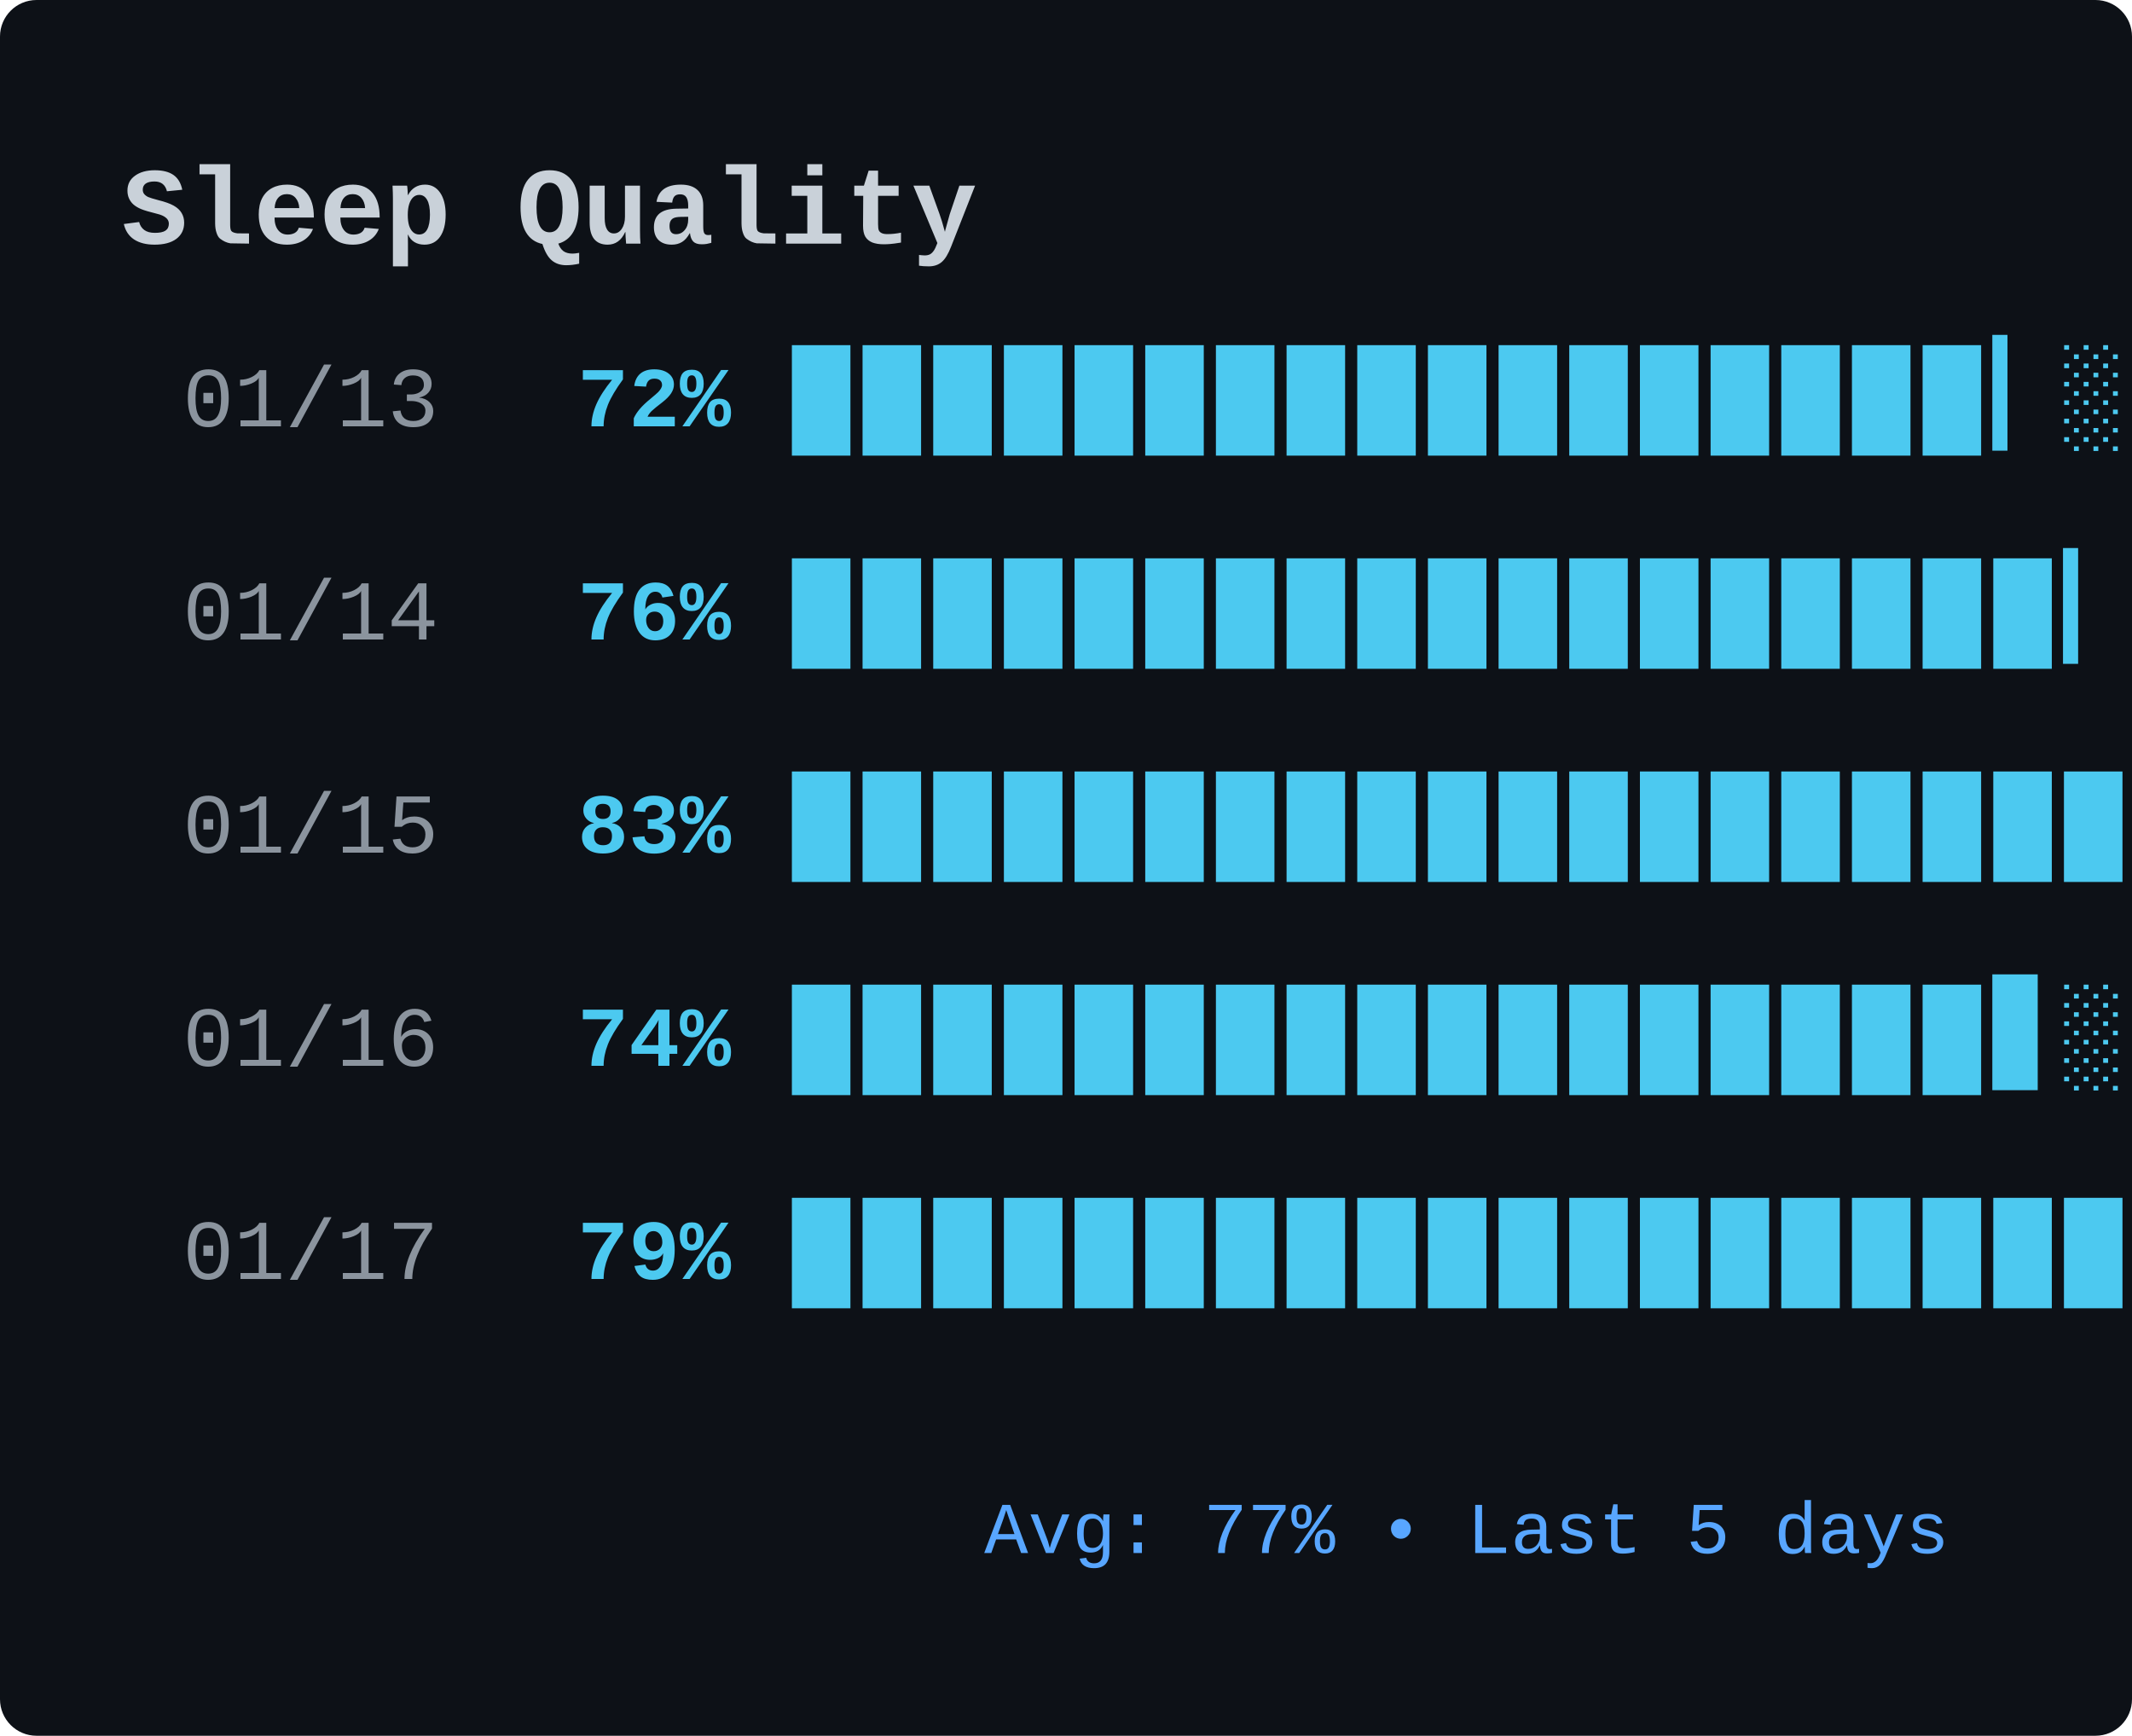
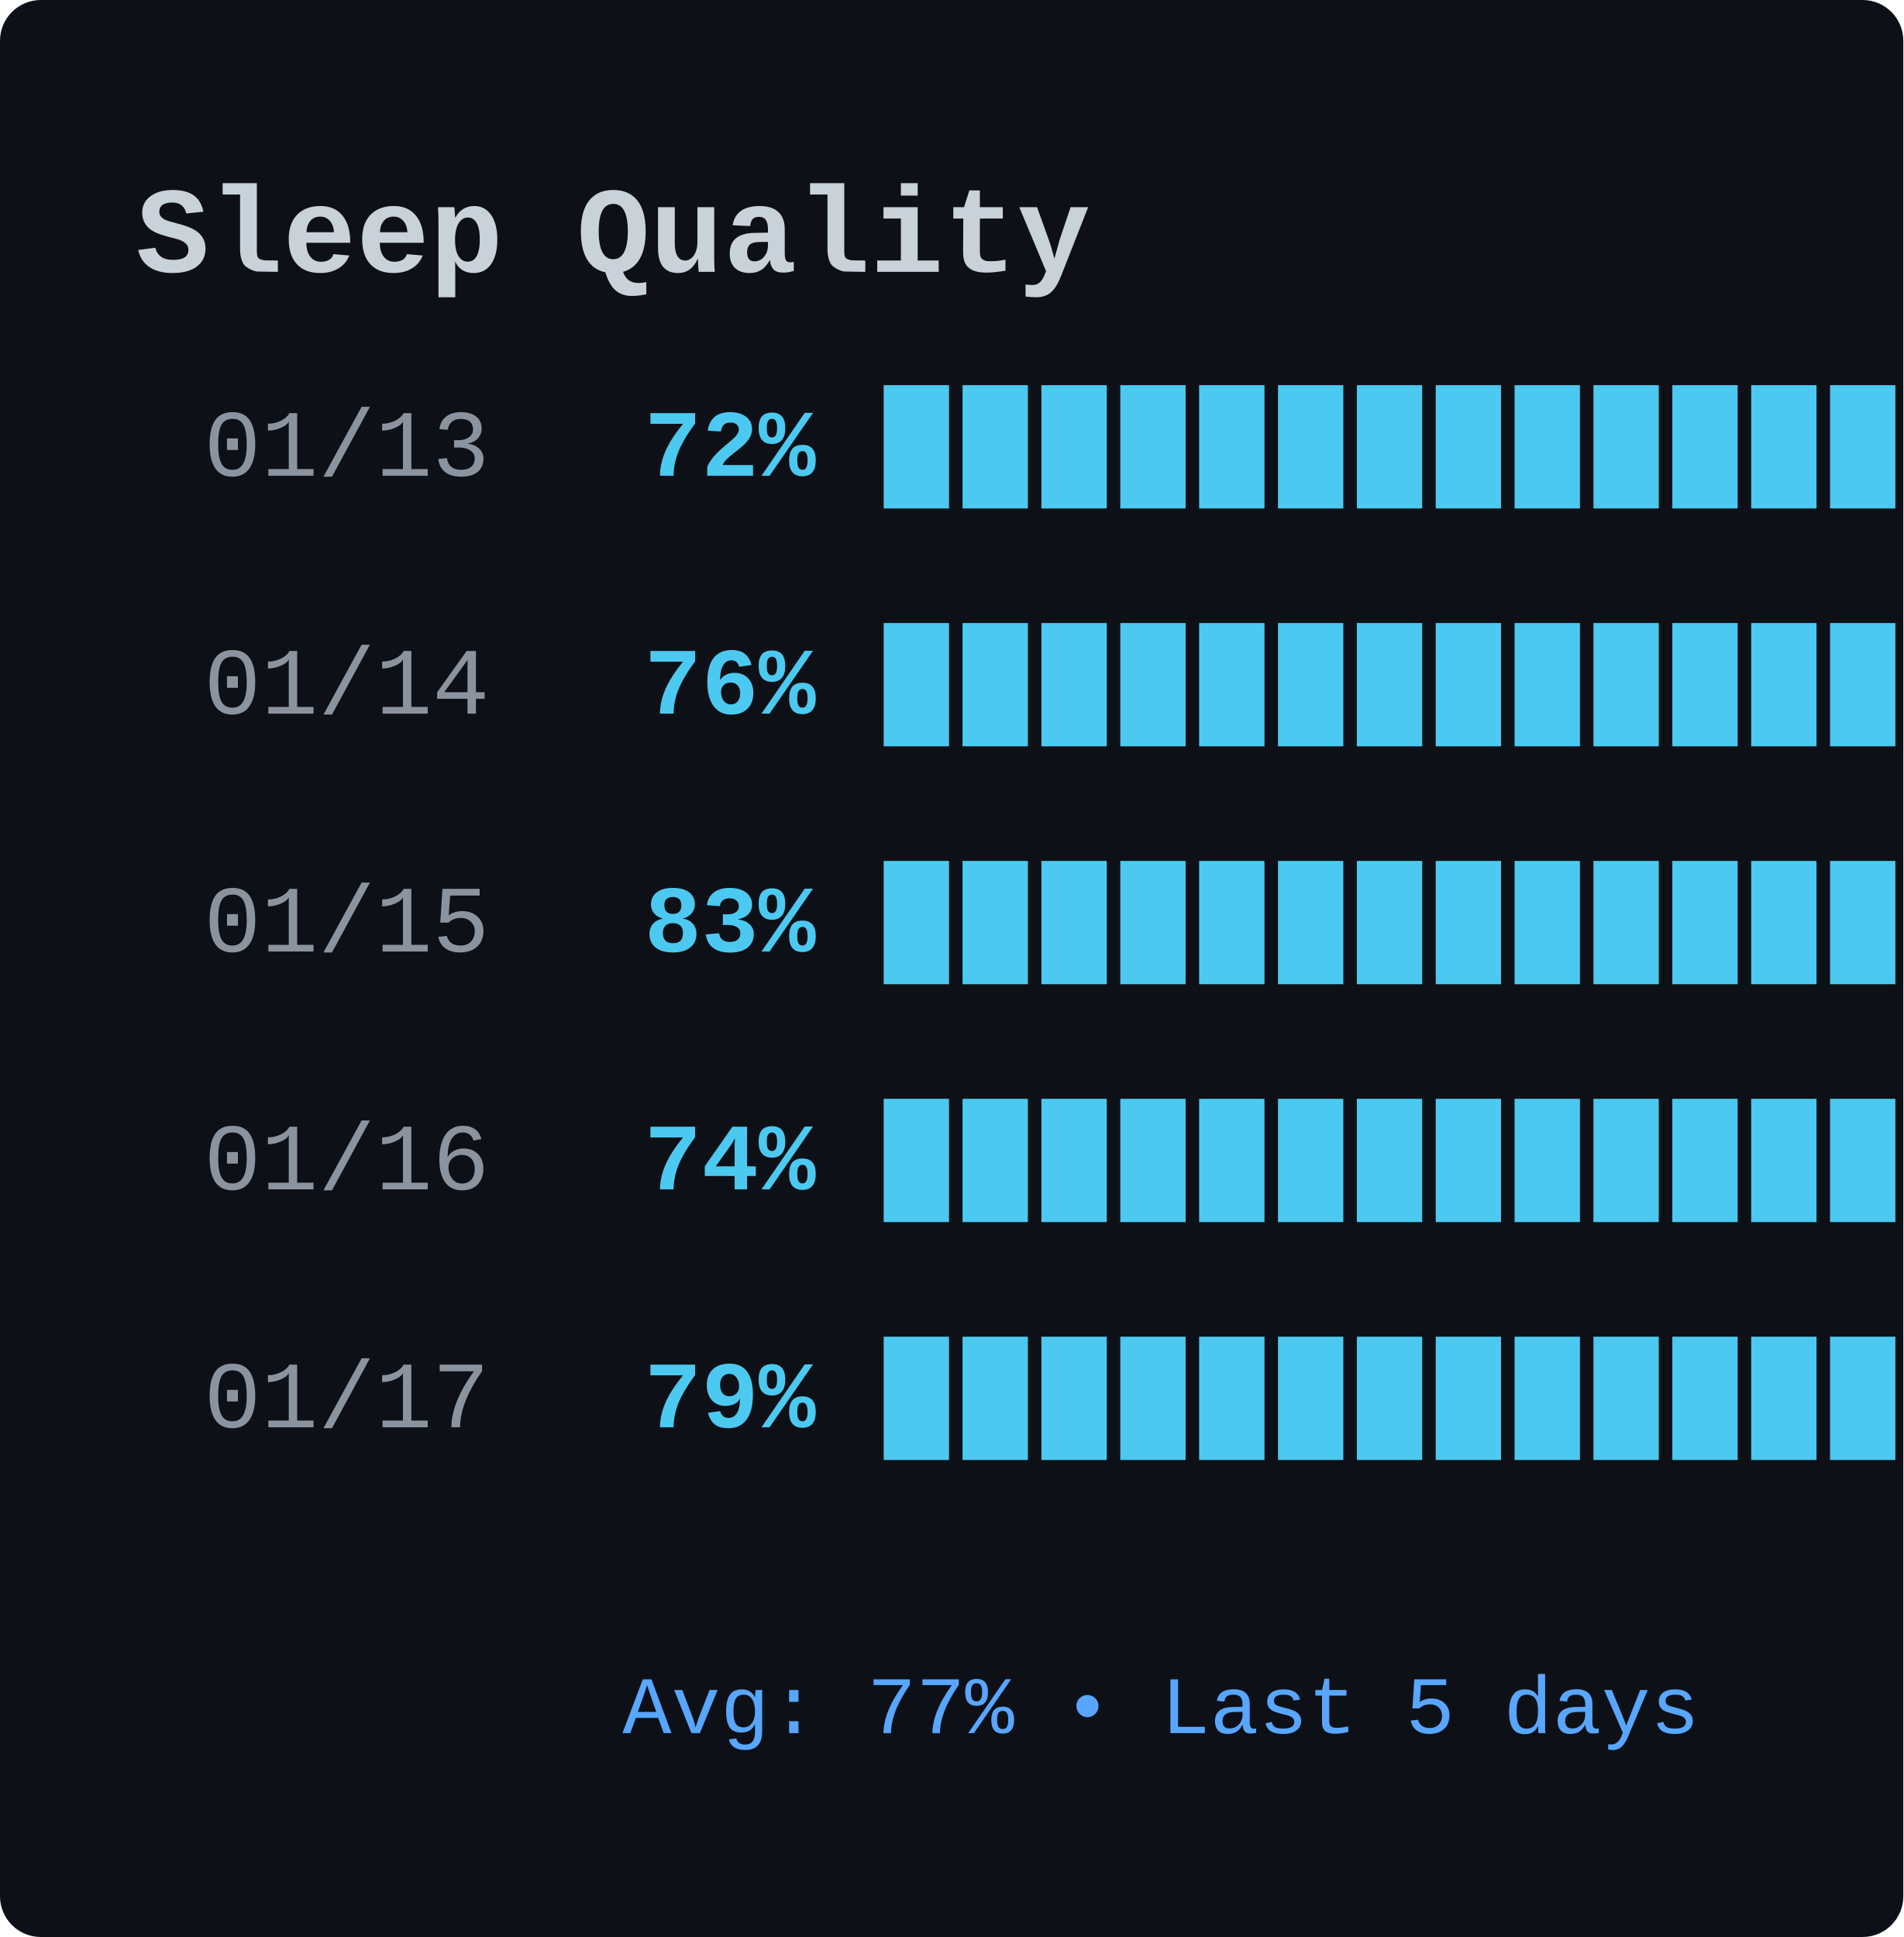
- <svg xmlns="http://www.w3.org/2000/svg" width="350" height="285">
-   <rect width="350" height="285" fill="#0d1117" rx="6" />
+ <svg xmlns="http://www.w3.org/2000/svg" width="280" height="285">
+   <rect width="280" height="285" fill="#0d1117" rx="6" />
  <text x="20" y="40" font-family="'SF Mono', 'Courier New', monospace" font-size="18" font-weight="bold" fill="#c9d1d9">
        Sleep Quality
    </text>
  <text x="30" y="70" font-family="'SF Mono', 'Courier New', monospace" font-size="14" fill="#8b949e">
        01/13
    </text>
  <text x="120" y="70" font-family="'SF Mono', 'Courier New', monospace" font-size="14" fill="#4cc9f0" font-weight="bold" text-anchor="end">
        72%
    </text>
  <text x="130" y="70" font-family="'SF Mono', 'Courier New', monospace" font-size="16" fill="#4cc9f0" letter-spacing="2">
-         █████████████████▎░░
+         ██████████████▍░░░░░
    </text>
  <text x="30" y="105" font-family="'SF Mono', 'Courier New', monospace" font-size="14" fill="#8b949e">
        01/14
    </text>
  <text x="120" y="105" font-family="'SF Mono', 'Courier New', monospace" font-size="14" fill="#4cc9f0" font-weight="bold" text-anchor="end">
        76%
    </text>
  <text x="130" y="105" font-family="'SF Mono', 'Courier New', monospace" font-size="16" fill="#4cc9f0" letter-spacing="2">
-         ██████████████████▎░
+         ███████████████▏░░░░
    </text>
  <text x="30" y="140" font-family="'SF Mono', 'Courier New', monospace" font-size="14" fill="#8b949e">
        01/15
    </text>
  <text x="120" y="140" font-family="'SF Mono', 'Courier New', monospace" font-size="14" fill="#4cc9f0" font-weight="bold" text-anchor="end">
        83%
    </text>
  <text x="130" y="140" font-family="'SF Mono', 'Courier New', monospace" font-size="16" fill="#4cc9f0" letter-spacing="2">
-         ████████████████████
+         ████████████████▌░░░
    </text>
  <text x="30" y="175" font-family="'SF Mono', 'Courier New', monospace" font-size="14" fill="#8b949e">
        01/16
    </text>
  <text x="120" y="175" font-family="'SF Mono', 'Courier New', monospace" font-size="14" fill="#4cc9f0" font-weight="bold" text-anchor="end">
        74%
    </text>
  <text x="130" y="175" font-family="'SF Mono', 'Courier New', monospace" font-size="16" fill="#4cc9f0" letter-spacing="2">
-         █████████████████▊░░
+         ██████████████▊░░░░░
    </text>
  <text x="30" y="210" font-family="'SF Mono', 'Courier New', monospace" font-size="14" fill="#8b949e">
        01/17
    </text>
  <text x="120" y="210" font-family="'SF Mono', 'Courier New', monospace" font-size="14" fill="#4cc9f0" font-weight="bold" text-anchor="end">
        79%
    </text>
  <text x="130" y="210" font-family="'SF Mono', 'Courier New', monospace" font-size="16" fill="#4cc9f0" letter-spacing="2">
-         ███████████████████░
+         ███████████████▊░░░░
    </text>
-   <text x="320" y="255" font-family="'SF Mono', 'Courier New', monospace" font-size="12" fill="#58a6ff" text-anchor="end">
+   <text x="250" y="255" font-family="'SF Mono', 'Courier New', monospace" font-size="12" fill="#58a6ff" text-anchor="end">
        Avg: 77% • Last 5 days
    </text>
</svg>
